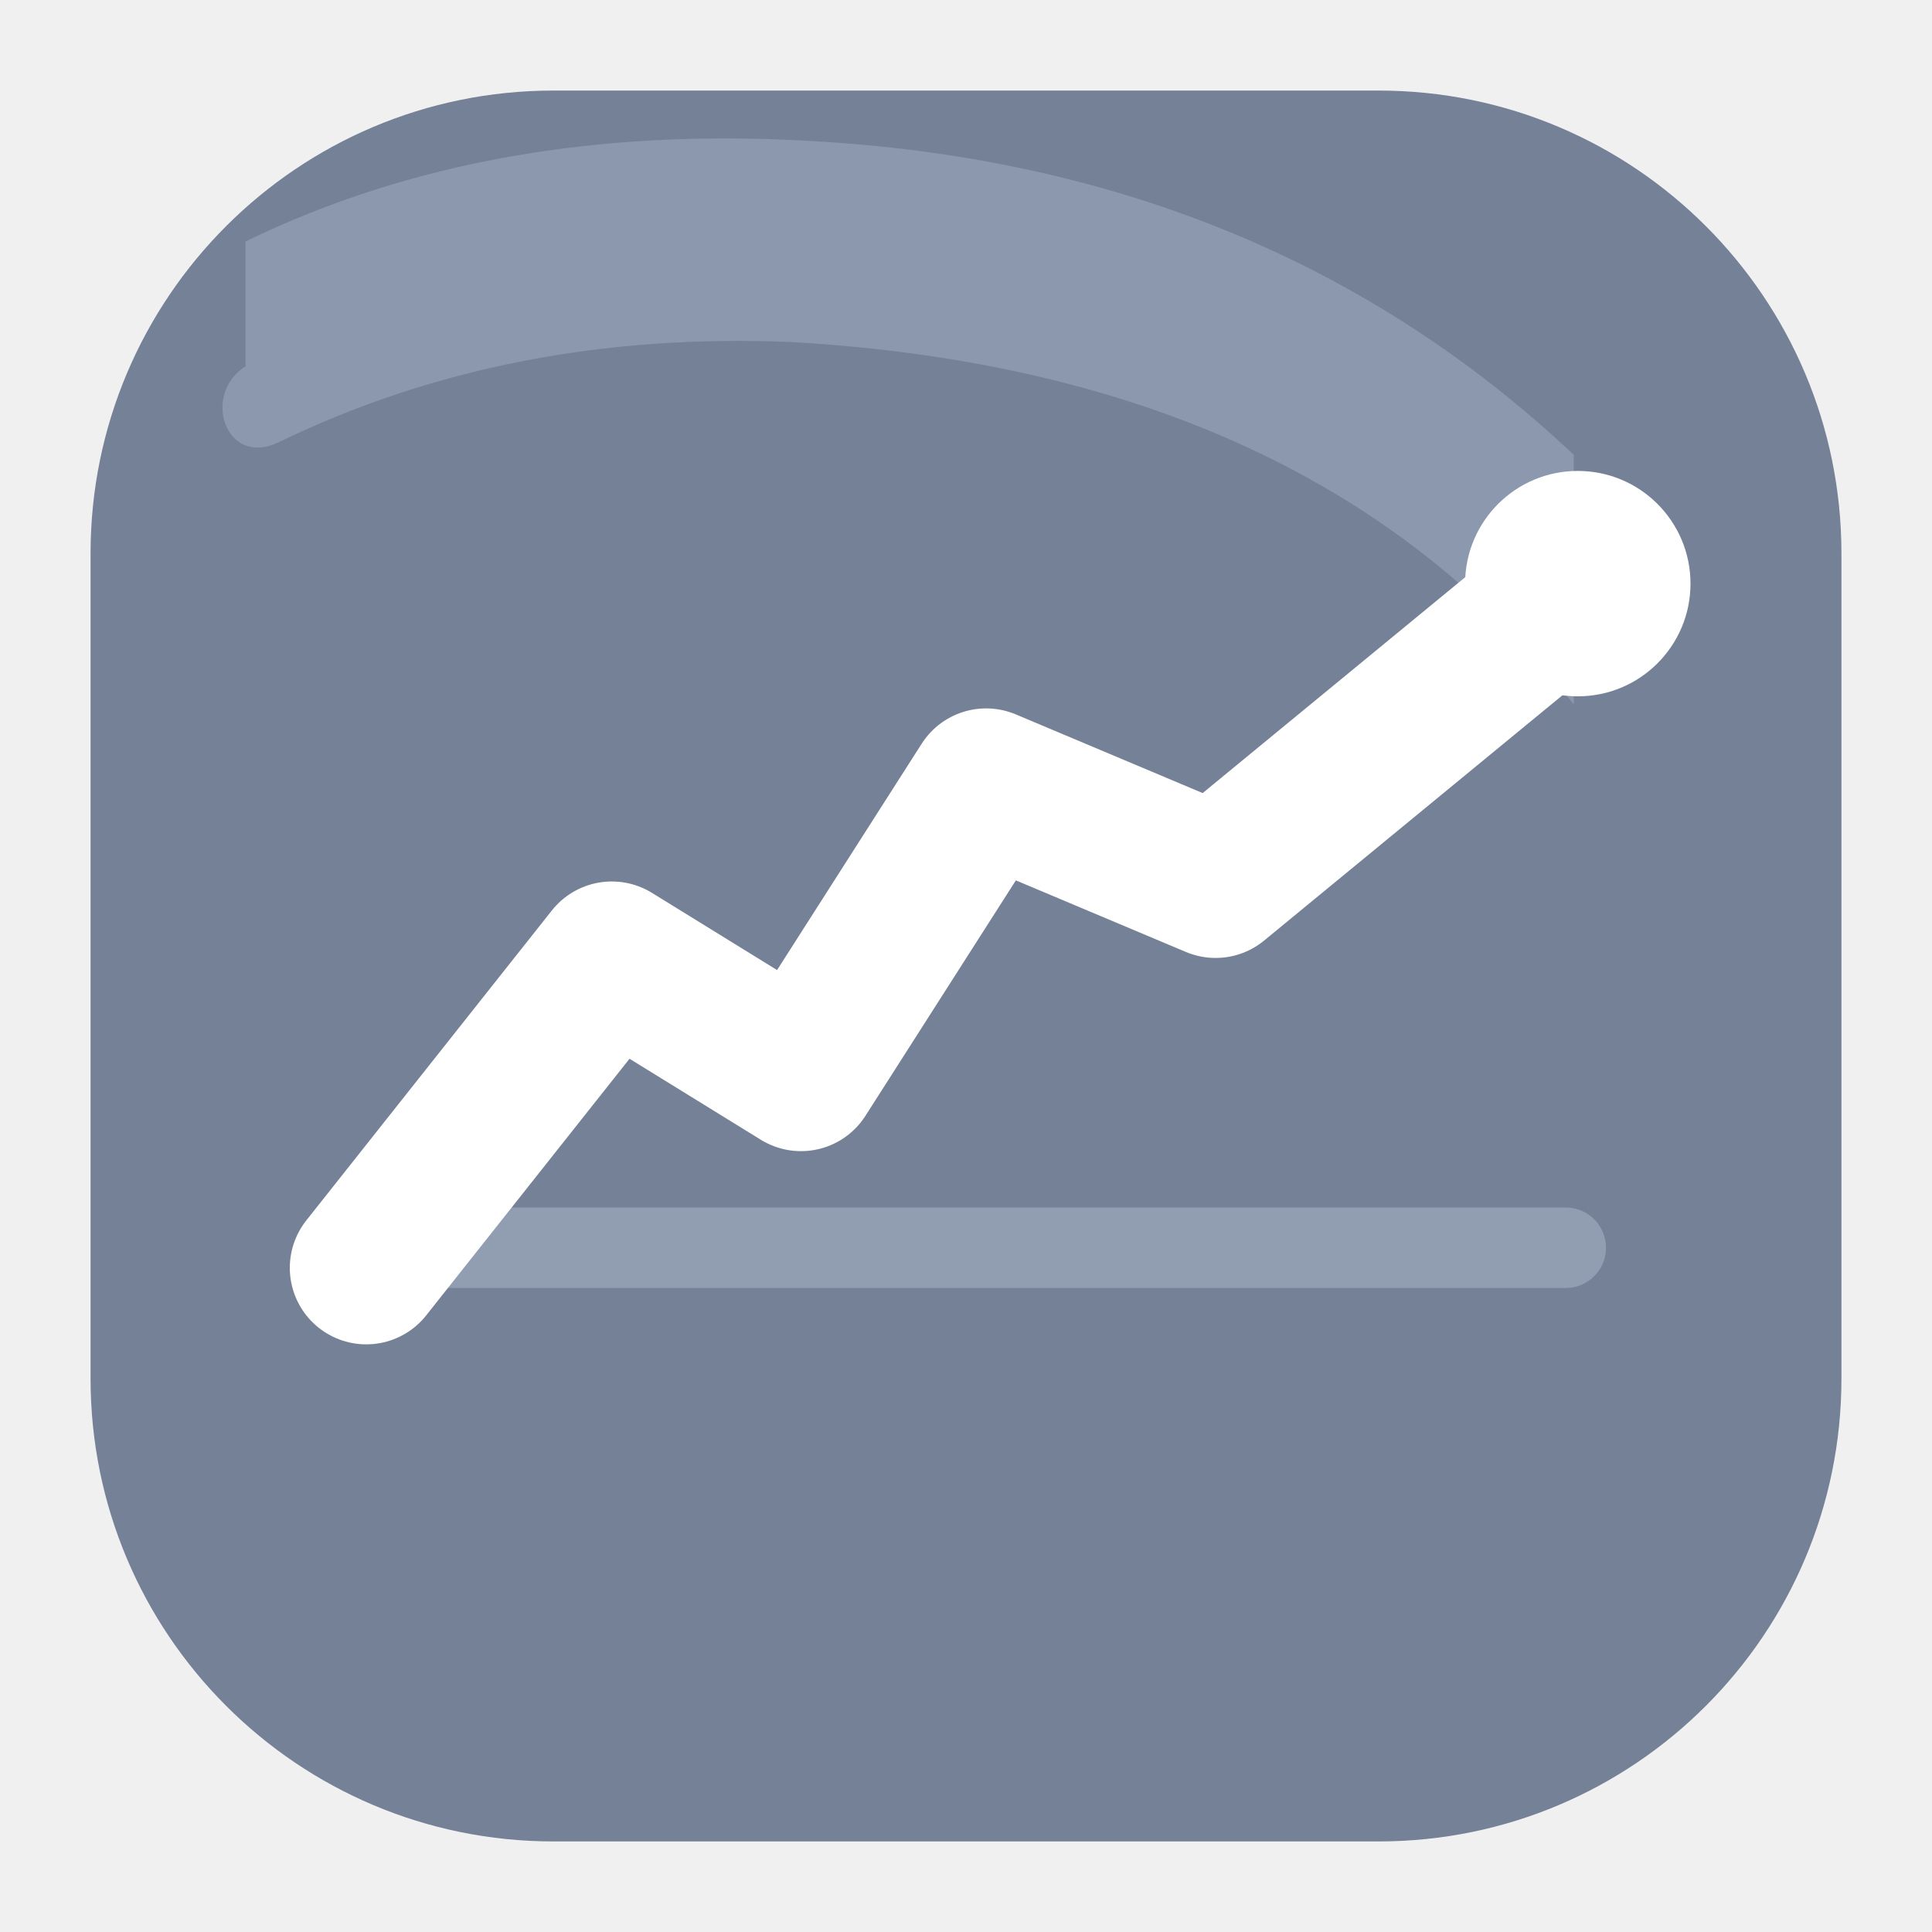
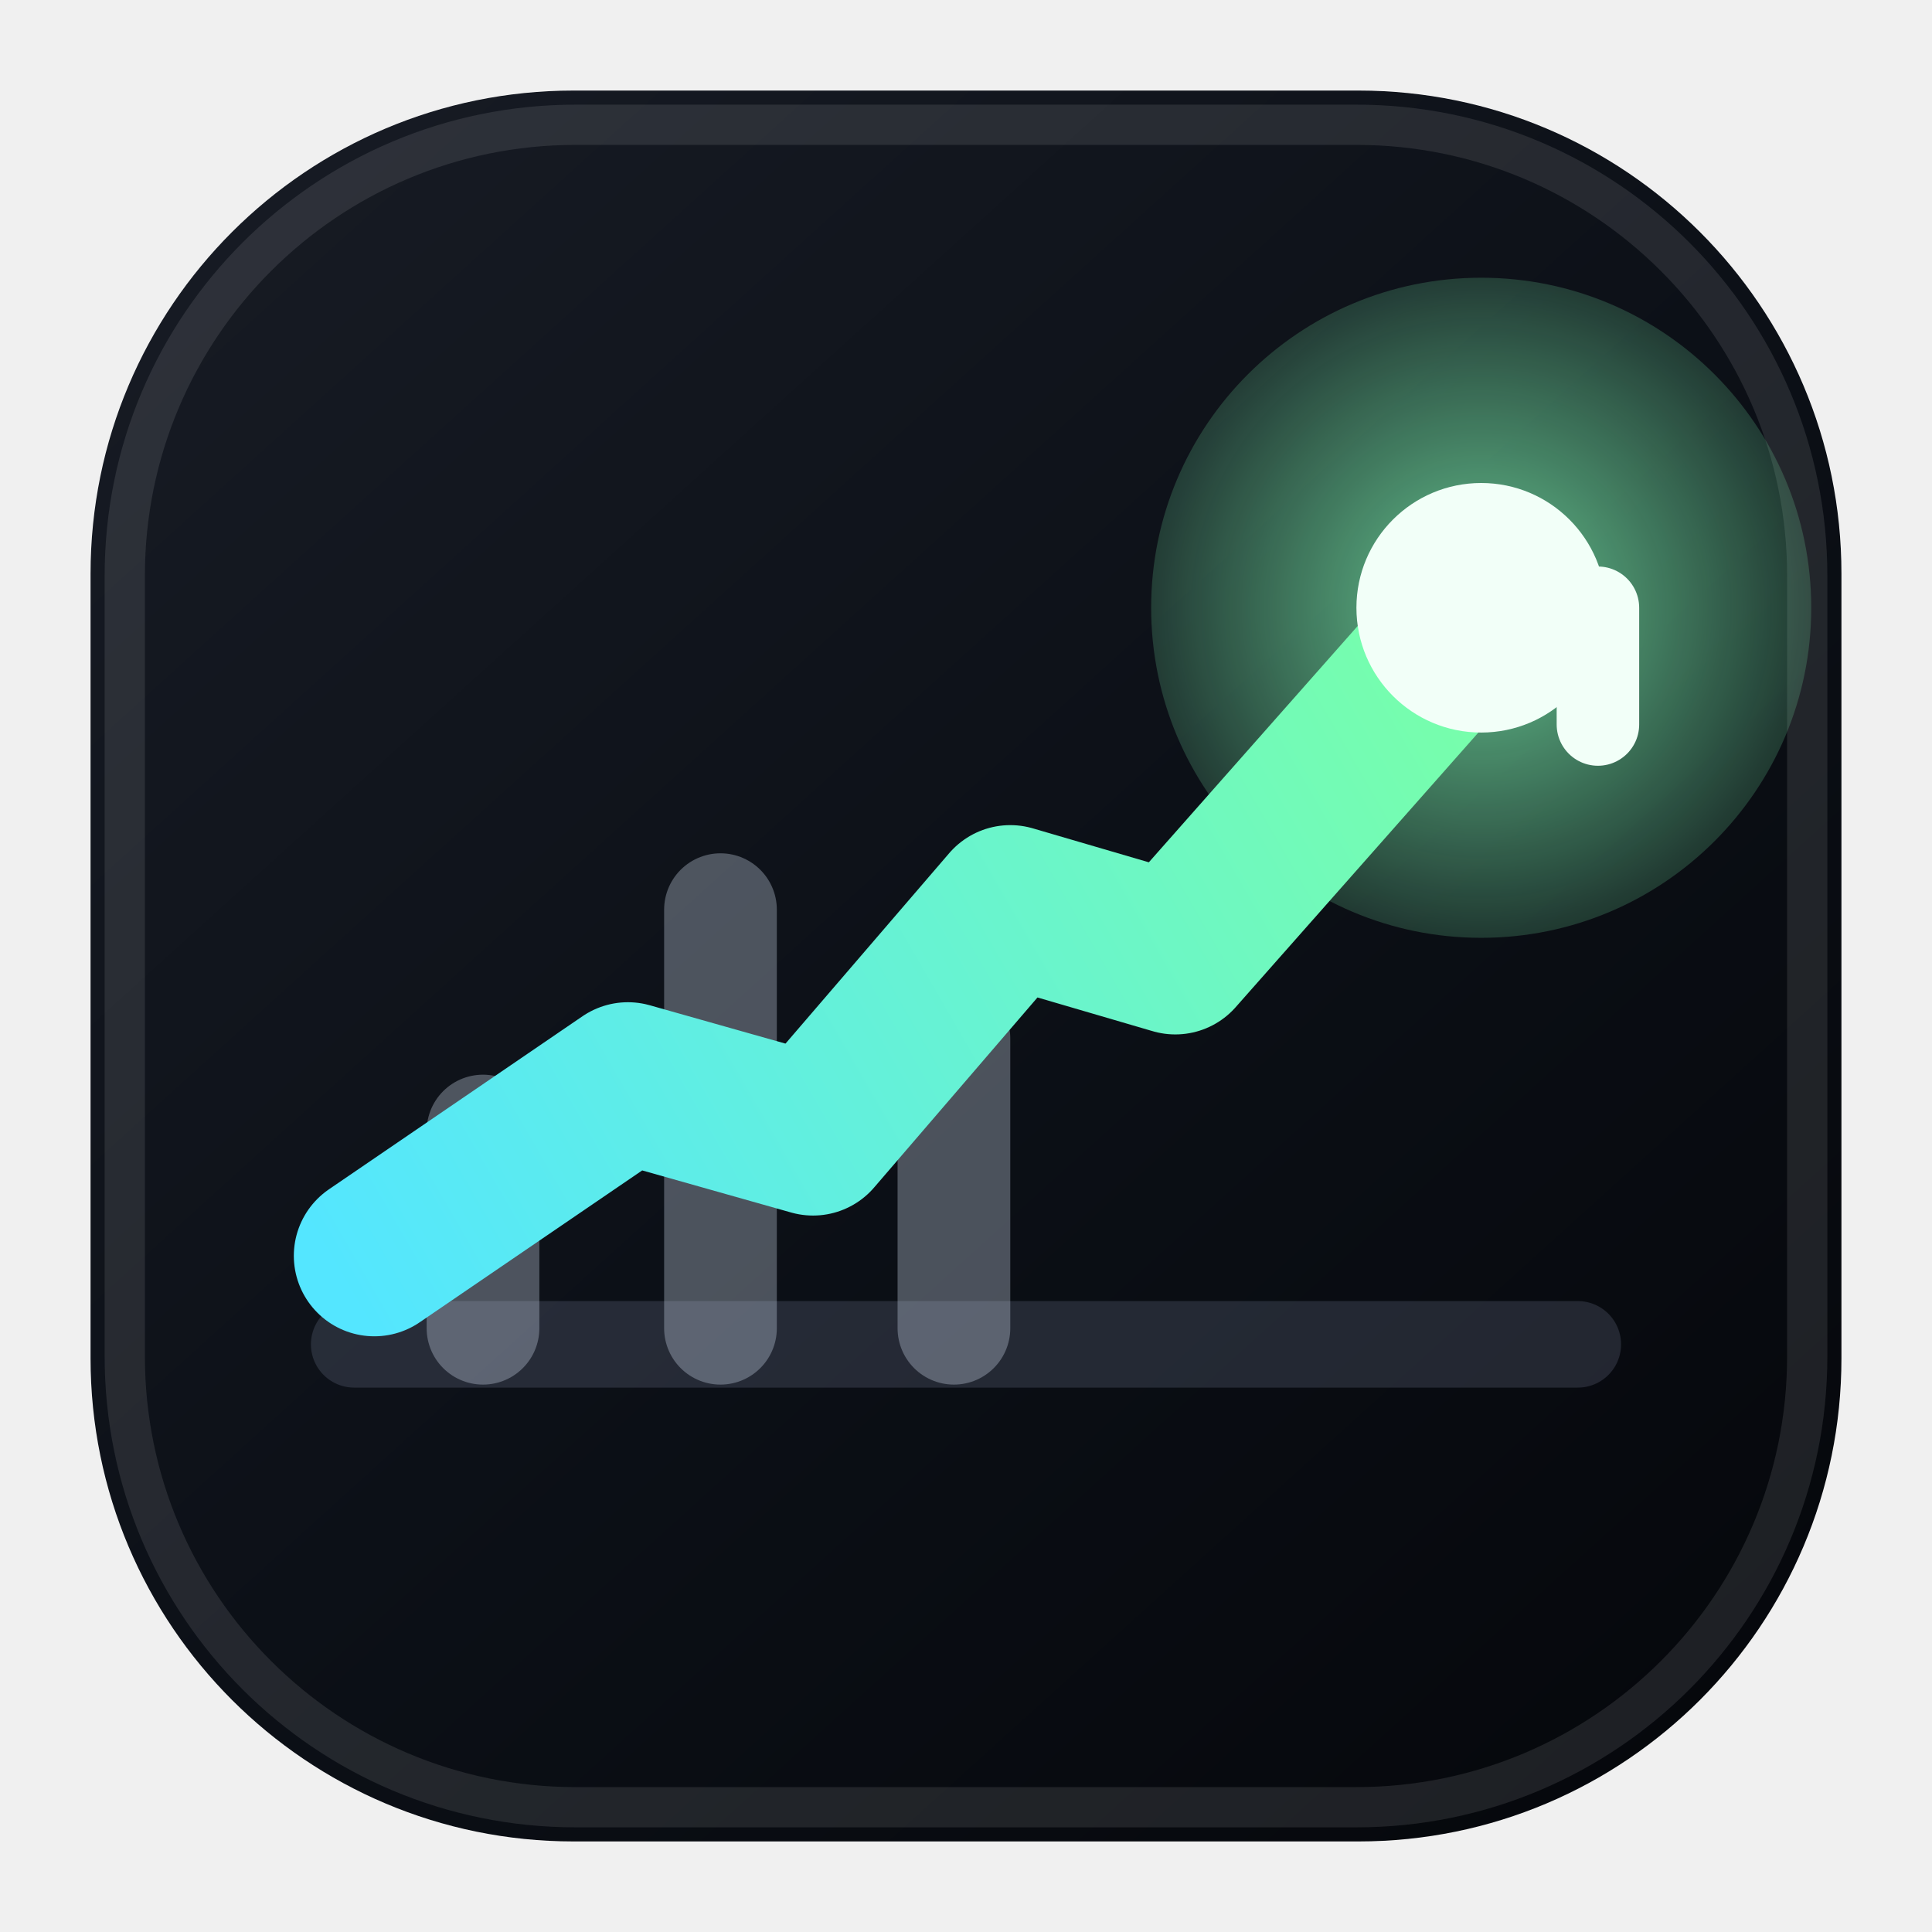
- <svg xmlns="http://www.w3.org/2000/svg" width="48" height="48" viewBox="0 0 48 48">
+ <svg xmlns="http://www.w3.org/2000/svg" width="48" height="48" viewBox="0 0 48 48" fill="none">
  <defs>
-     <linearGradient id="bg48" x1="6" y1="4" x2="42" y2="45">
-       <stop offset="0" stop-color="#748197" />
-       <stop offset="0.42" stop-color="#2a3240" />
-       <stop offset="1" stop-color="#0d1117" />
+     <linearGradient id="bg48" x1="6" y1="3" x2="44" y2="45" gradientUnits="userSpaceOnUse">
+       <stop offset="0" stop-color="#171B24" />
+       <stop offset="0.5" stop-color="#0C1017" />
+       <stop offset="1" stop-color="#05070B" />
    </linearGradient>
-     <linearGradient id="shine48" x1="7" y1="5" x2="29" y2="21">
-       <stop offset="0" stop-color="#dce8ff" stop-opacity="0.22" />
-       <stop offset="1" stop-color="#ffffff" stop-opacity="0" />
+     <linearGradient id="line48" x1="8.5" y1="32" x2="37" y2="15.5" gradientUnits="userSpaceOnUse">
+       <stop offset="0" stop-color="#54E6FF" />
+       <stop offset="1" stop-color="#79FFA7" />
    </linearGradient>
+     <radialGradient id="glow48" cx="0" cy="0" r="1" gradientUnits="userSpaceOnUse" gradientTransform="translate(36.8 15.1) rotate(90) scale(10.8)">
+       <stop offset="0" stop-color="#83FFB8" stop-opacity="0.76" />
+       <stop offset="1" stop-color="#83FFB8" stop-opacity="0" />
+     </radialGradient>
  </defs>
-   <rect x="2.25" y="2.25" width="43.5" height="43.5" rx="11.5" fill="url(#bg48)" />
-   <path d="M6.1 6c4.1-2 8.8-2.8 14-2.5 7.4.4 13.8 2.9 19 7.8v6.2c-4.3-5.5-10.8-8.5-19.4-9-4.6-.2-8.9.6-12.8 2.5-1.3.6-1.9-1.2-.8-1.9Z" fill="url(#shine48)" />
-   <path d="M9.1 31h29.8" stroke="#c0cada" stroke-opacity="0.38" stroke-width="2" stroke-linecap="round" />
-   <path d="M9.1 31.5 15.2 23.8 19.9 26.7 24.5 19.5 30.2 21.9 39.2 14.5" fill="none" stroke="#ffffff" stroke-width="3.8" stroke-linecap="round" stroke-linejoin="round" />
-   <circle cx="39.2" cy="14.5" r="2.8" fill="#ffffff" />
+   <rect x="2.25" y="2.25" width="43.5" height="43.5" rx="12" fill="url(#bg48)" />
+   <rect x="3.1" y="3.1" width="41.8" height="41.8" rx="11.2" stroke="rgba(255,255,255,0.10)" />
+   <path d="M8.8 33.4H39.2" stroke="#9CABCB" stroke-opacity="0.18" stroke-width="2.15" stroke-linecap="round" />
+   <path d="M12 33V28.1" stroke="#CAD5E7" stroke-opacity="0.34" stroke-width="2.8" stroke-linecap="round" />
+   <path d="M17.9 33V22.6" stroke="#CAD5E7" stroke-opacity="0.34" stroke-width="2.8" stroke-linecap="round" />
+   <path d="M23.7 33V25.8" stroke="#CAD5E7" stroke-opacity="0.34" stroke-width="2.8" stroke-linecap="round" />
+   <circle cx="36.8" cy="15.1" r="8.2" fill="url(#glow48)" />
+   <path d="M9.3 31.2L15.6 26.9L20.2 28.2L25.1 22.5L29.2 23.7L36.8 15.1" stroke="url(#line48)" stroke-width="4" stroke-linecap="round" stroke-linejoin="round" />
+   <circle cx="36.8" cy="15.1" r="3.1" fill="#F2FFF8" />
+   <path d="M36.8 15.1H39.7V18" stroke="#F2FFF8" stroke-width="2.05" stroke-linecap="round" stroke-linejoin="round" />
</svg>
